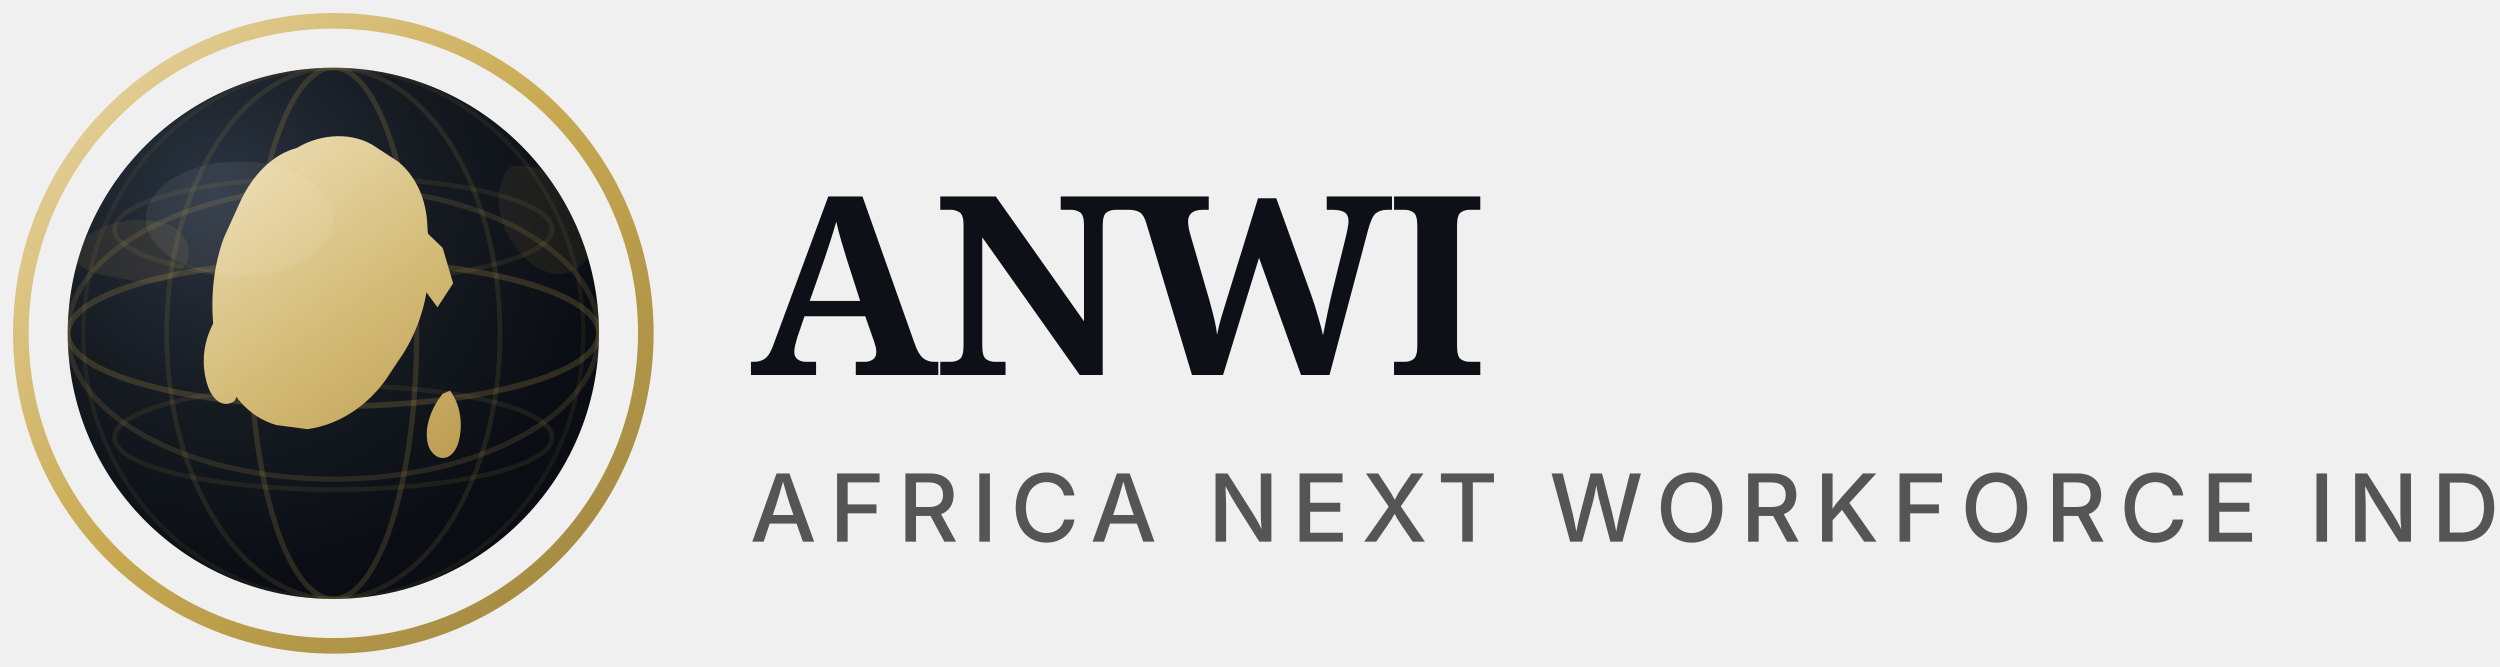
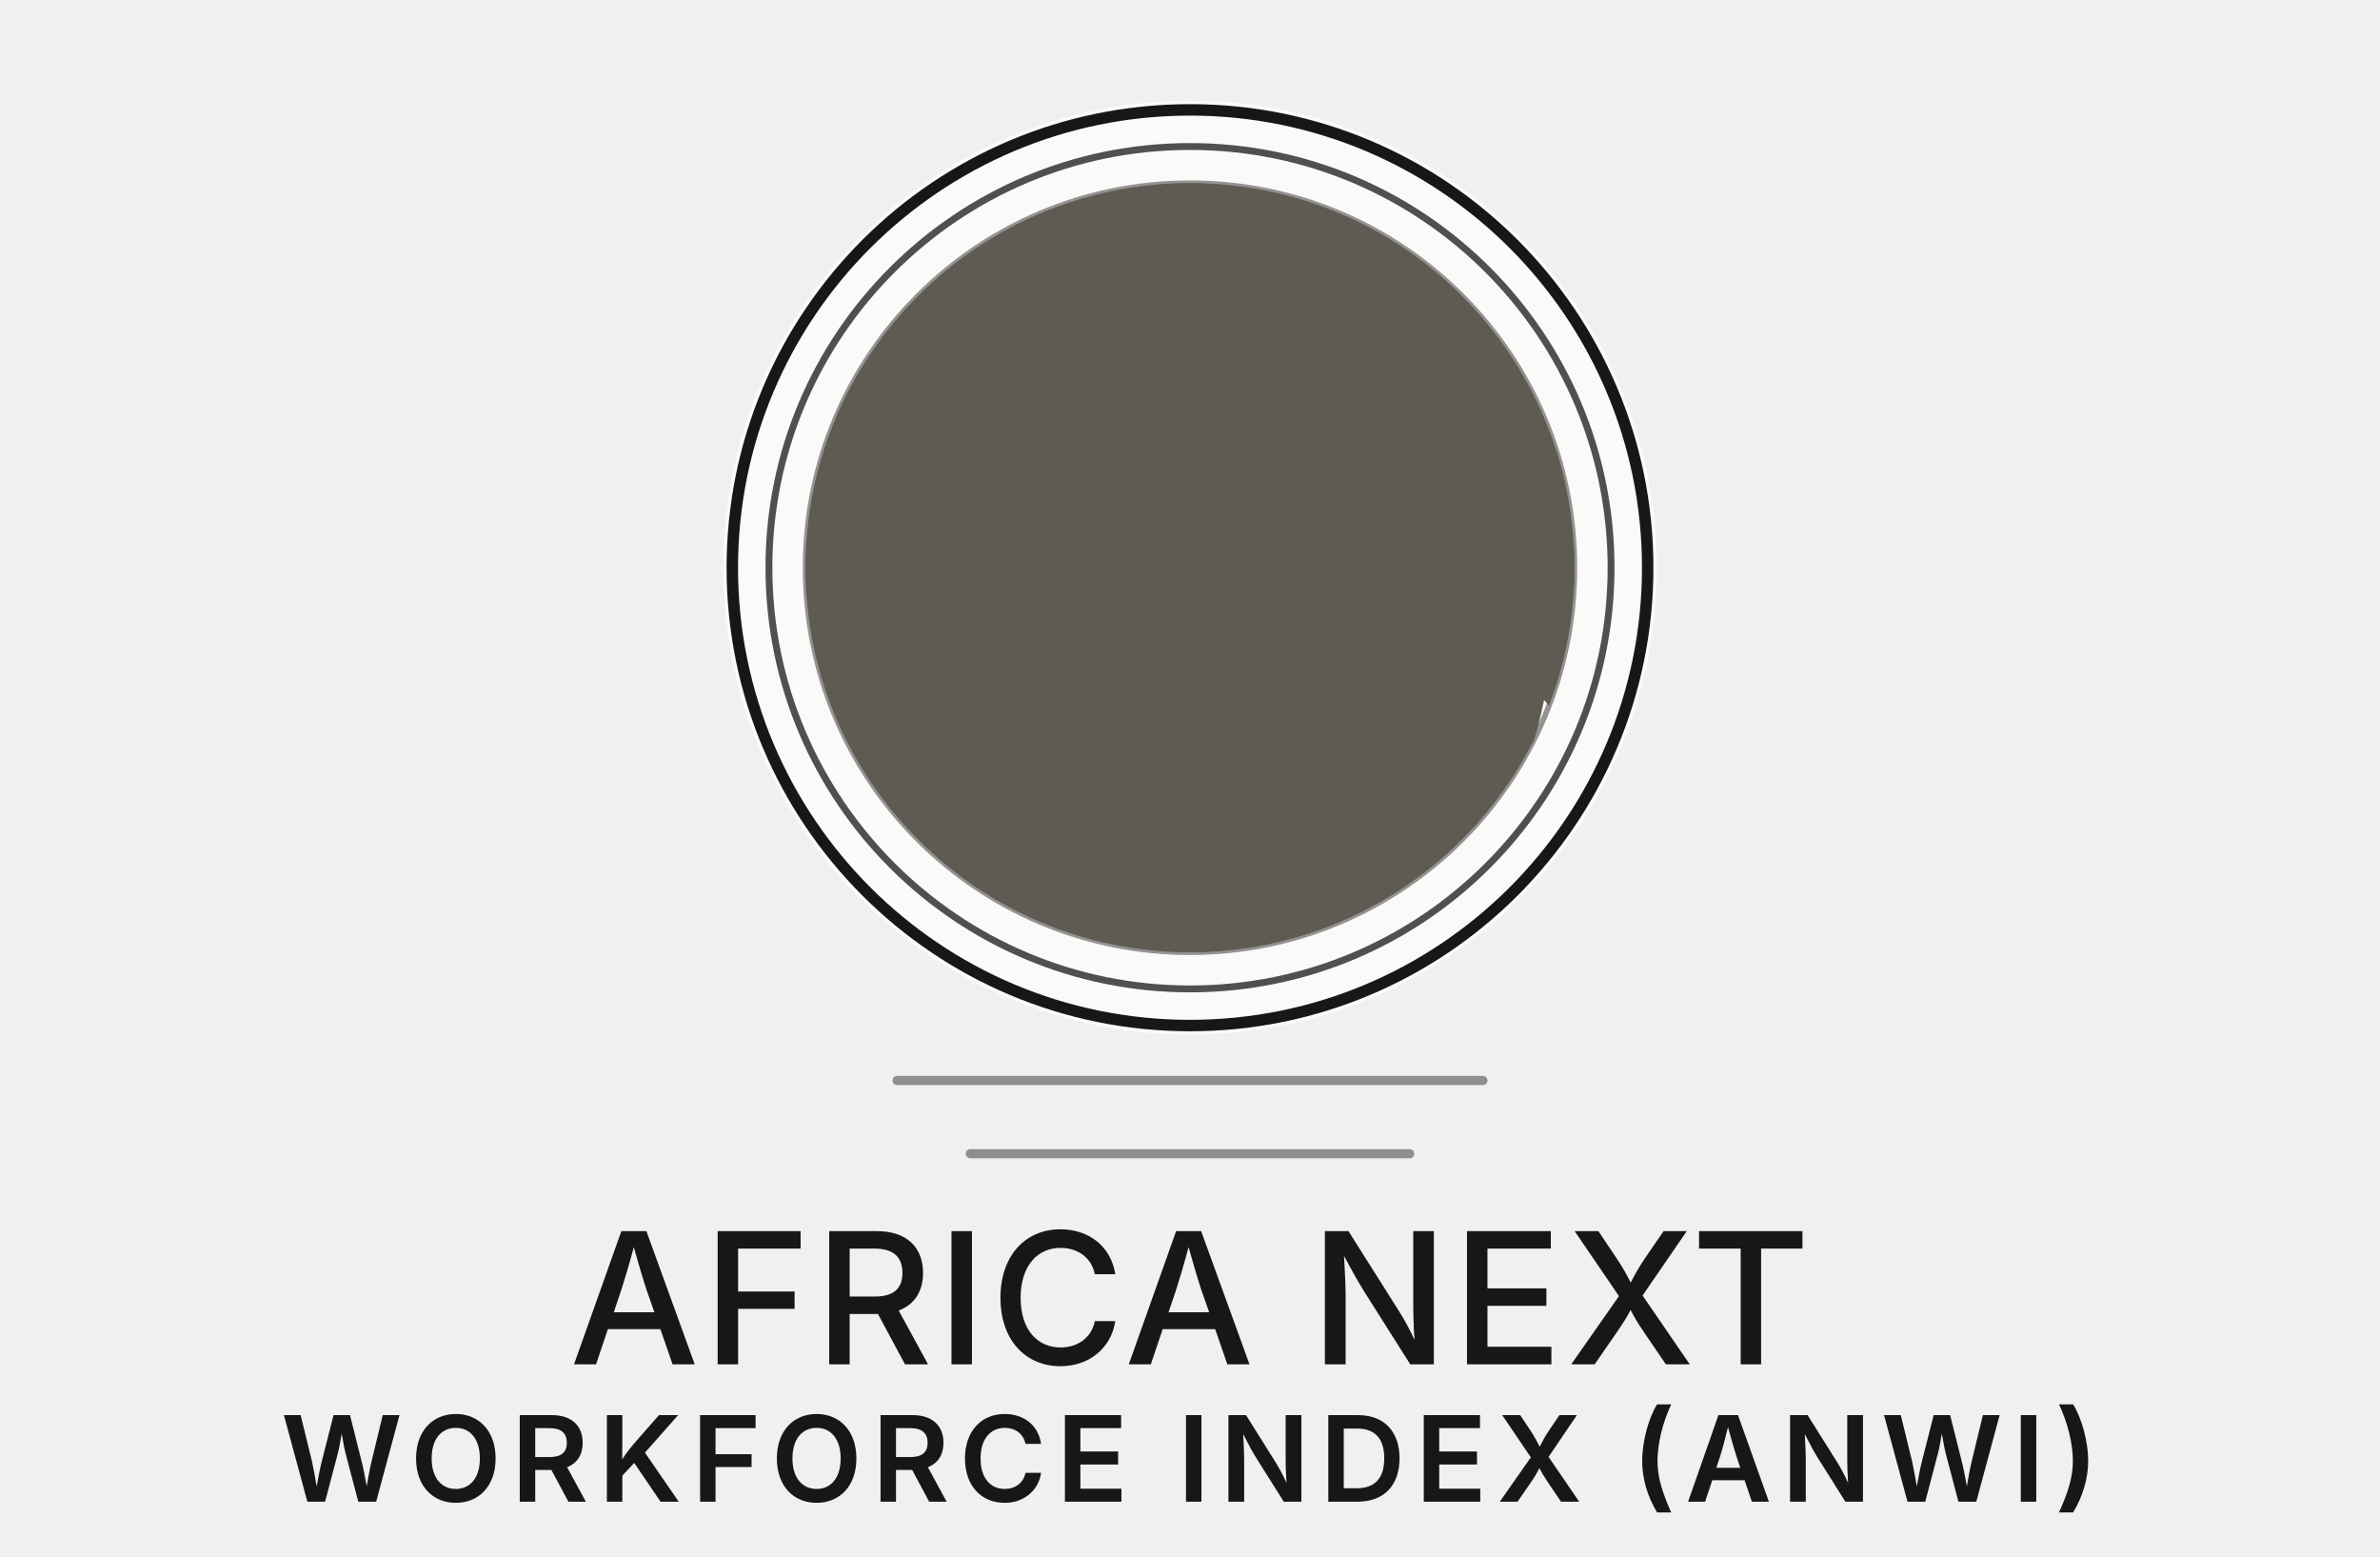
- <svg xmlns="http://www.w3.org/2000/svg" viewBox="0 0 240 64" fill="none" role="img" aria-label="Africa Next Workforce Index">
+ <svg xmlns="http://www.w3.org/2000/svg" viewBox="0 0 260 170" fill="none" role="img" aria-label="Africa Next Workforce Index">
  <defs>
-     <radialGradient id="l-sphere" cx="32%" cy="28%" r="68%" fx="28%" fy="24%">
-       <stop offset="0%" stop-color="#2a3441" />
-       <stop offset="55%" stop-color="#161b22" />
-       <stop offset="100%" stop-color="#0a0e14" />
-     </radialGradient>
-     <linearGradient id="l-africa" x1="20" y1="12" x2="46" y2="48" gradientUnits="userSpaceOnUse">
-       <stop stop-color="#F0E2BC" />
-       <stop offset="0.5" stop-color="#D4BC78" />
-       <stop offset="1" stop-color="#B8954A" />
-     </linearGradient>
-     <linearGradient id="l-ring" x1="4" y1="4" x2="60" y2="60" gradientUnits="userSpaceOnUse">
-       <stop stop-color="#E8D5A3" />
-       <stop offset="0.5" stop-color="#C8A951" />
-       <stop offset="1" stop-color="#9E8440" />
-     </linearGradient>
-     <clipPath id="l-globe">
-       <circle cx="32" cy="32" r="25.5" />
+     <clipPath id="globe">
+       <circle cx="130" cy="62" r="42" />
    </clipPath>
  </defs>
-   <circle cx="32" cy="32" r="30" stroke="url(#l-ring)" stroke-width="1.5" fill="none" />
-   <circle cx="32" cy="32" r="25.5" fill="url(#l-sphere)" />
-   <g clip-path="url(#l-globe)">
-     <ellipse cx="32" cy="32" rx="25.5" ry="7" stroke="#C8A951" stroke-opacity="0.2" stroke-width="0.55" fill="none" />
-     <ellipse cx="32" cy="32" rx="25.5" ry="14" stroke="#C8A951" stroke-opacity="0.15" stroke-width="0.5" fill="none" />
-     <ellipse cx="32" cy="22" rx="21" ry="5" stroke="#C8A951" stroke-opacity="0.1" stroke-width="0.45" fill="none" />
-     <ellipse cx="32" cy="42" rx="21" ry="5" stroke="#C8A951" stroke-opacity="0.1" stroke-width="0.45" fill="none" />
-     <ellipse cx="32" cy="32" rx="8" ry="25.5" stroke="#C8A951" stroke-opacity="0.18" stroke-width="0.5" fill="none" />
-     <ellipse cx="32" cy="32" rx="16" ry="25.5" stroke="#C8A951" stroke-opacity="0.12" stroke-width="0.45" fill="none" />
-     <ellipse cx="32" cy="32" rx="24" ry="25.5" stroke="#C8A951" stroke-opacity="0.08" stroke-width="0.4" fill="none" />
-     <path d="M7 24c2-2.5 5.5-3.5 9-2.5 1.5.5 2.5 2 2 3.5-.5 1.5-2.5 2.5-5 2-2-.5-6-.5-6-3z" fill="#C8A951" fill-opacity="0.1" />
-     <path d="M49 16c2.5-.5 6 1 7.5 4.5 1 2 .5 4.5-1.5 5.5s-4.5-.5-6-3c-1.5-2.5-1.5-5.5 0-7z" fill="#C8A951" fill-opacity="0.08" />
-     <path fill="url(#l-africa)" d="M28.5 14.2C30.8 12.8 34 12.6 36.2 14.2L38.2 15.5C39.8 16.8 40.8 18.8 41 21.2L41.2 24.5C41.3 27.8 40.5 31 38.8 33.8L37 36.5C35.2 39 32.5 40.8 29.5 41.2L26.5 40.8C23.8 40 22 37.8 21.2 35L20.5 31.5C20.2 28.5 20.5 25.5 21.5 22.8L23 19.5C24.2 16.8 26.2 14.8 28.5 14.2Z" />
-     <path fill="url(#l-africa)" d="M20.8 30.5C19.5 32.5 19.2 35 20 37.2 20.5 38.5 21.5 39.2 22.5 38.5 23.2 37.5 22.8 35.5 22 33.8 21.5 32.2 21 31 20.8 30.5Z" />
-     <path fill="url(#l-africa)" d="M39.8 21.2L42.5 23.8L43.5 27.2L42 29.5L40 26.8L39.5 24.2 39.8 21.2Z" />
-     <path fill="url(#l-africa)" d="M43.2 37.5C44.2 38.8 44.5 40.8 44 42.5 43.5 44.2 42 44.5 41.2 43 40.5 41.2 41.5 39 42.5 37.8 43 37 43.2 37.5Z" />
+   <circle cx="130" cy="62" r="51" fill="#FAFAF8" />
+   <circle cx="130" cy="62" r="50" stroke="#171717" stroke-width="1.25" />
+   <circle cx="130" cy="62" r="46" stroke="#171717" stroke-width="0.75" opacity="0.75" />
+   <circle cx="130" cy="62" r="42" stroke="#171717" stroke-width="0.6" opacity="0.45" />
+   <g clip-path="url(#globe)">
+     <ellipse cx="130" cy="62" rx="42" ry="12" stroke="#171717" stroke-width="0.65" opacity="0.28" />
+     <ellipse cx="130" cy="62" rx="42" ry="23" stroke="#171717" stroke-width="0.55" opacity="0.17" />
+     <ellipse cx="130" cy="62" rx="14" ry="42" stroke="#171717" stroke-width="0.6" opacity="0.22" />
+     <ellipse cx="130" cy="62" rx="27" ry="42" stroke="#171717" stroke-width="0.5" opacity="0.14" />
+     <path d="M121 21c9-5 23-5 32 2l8 6c7 6 10 14 10 25l-1 13c-1 15-7 29-17 40l-10 11c-9 10-21 15-34 14l-10-4c-12-5-19-16-21-30l-2-14c-2-13 1-27 8-38l8-14c7-8 17-12 29-11Z" fill="#5F5A52" />
+     <path d="M78 75c-5 8-7 19-3 29 3 7 8 9 12 4 4-5 2-14-4-23-2-5-4-8-5-10Z" fill="#5F5A52" />
+     <path d="M157 40l16 11 5 15-8 12-11-13-4-12 2-13Z" fill="#5F5A52" />
+     <path d="M171 99c6 7 7 18 4 26-3 7-10 8-14 2-5-8 0-19 6-27 2-3 3-3 4-1Z" fill="#C8A951" />
  </g>
-   <ellipse cx="23" cy="21" rx="9" ry="5.5" fill="#fff" fill-opacity="0.07" />
-   <text x="72" y="36" font-family="Georgia, 'Libre Baskerville', serif" font-size="24" font-weight="700" fill="#0D1117" letter-spacing="-0.02em">ANWI</text>
-   <text x="72" y="52" font-family="Inter, system-ui, sans-serif" font-size="9" font-weight="500" fill="#555555" letter-spacing="0.14em">AFRICA NEXT WORKFORCE INDEX</text>
+   <path d="M98 118h64M106 126h48" stroke="#171717" stroke-width="1" opacity="0.45" stroke-linecap="round" />
+   <text x="130" y="149" text-anchor="middle" font-family="Inter, Arial, sans-serif" font-size="20" font-weight="500" fill="#171717" letter-spacing="0.02em">AFRICA NEXT</text>
+   <text x="130" y="164" text-anchor="middle" font-family="Inter, Arial, sans-serif" font-size="13" font-weight="600" fill="#171717" letter-spacing="0.08em">WORKFORCE INDEX (ANWI)</text>
</svg>
